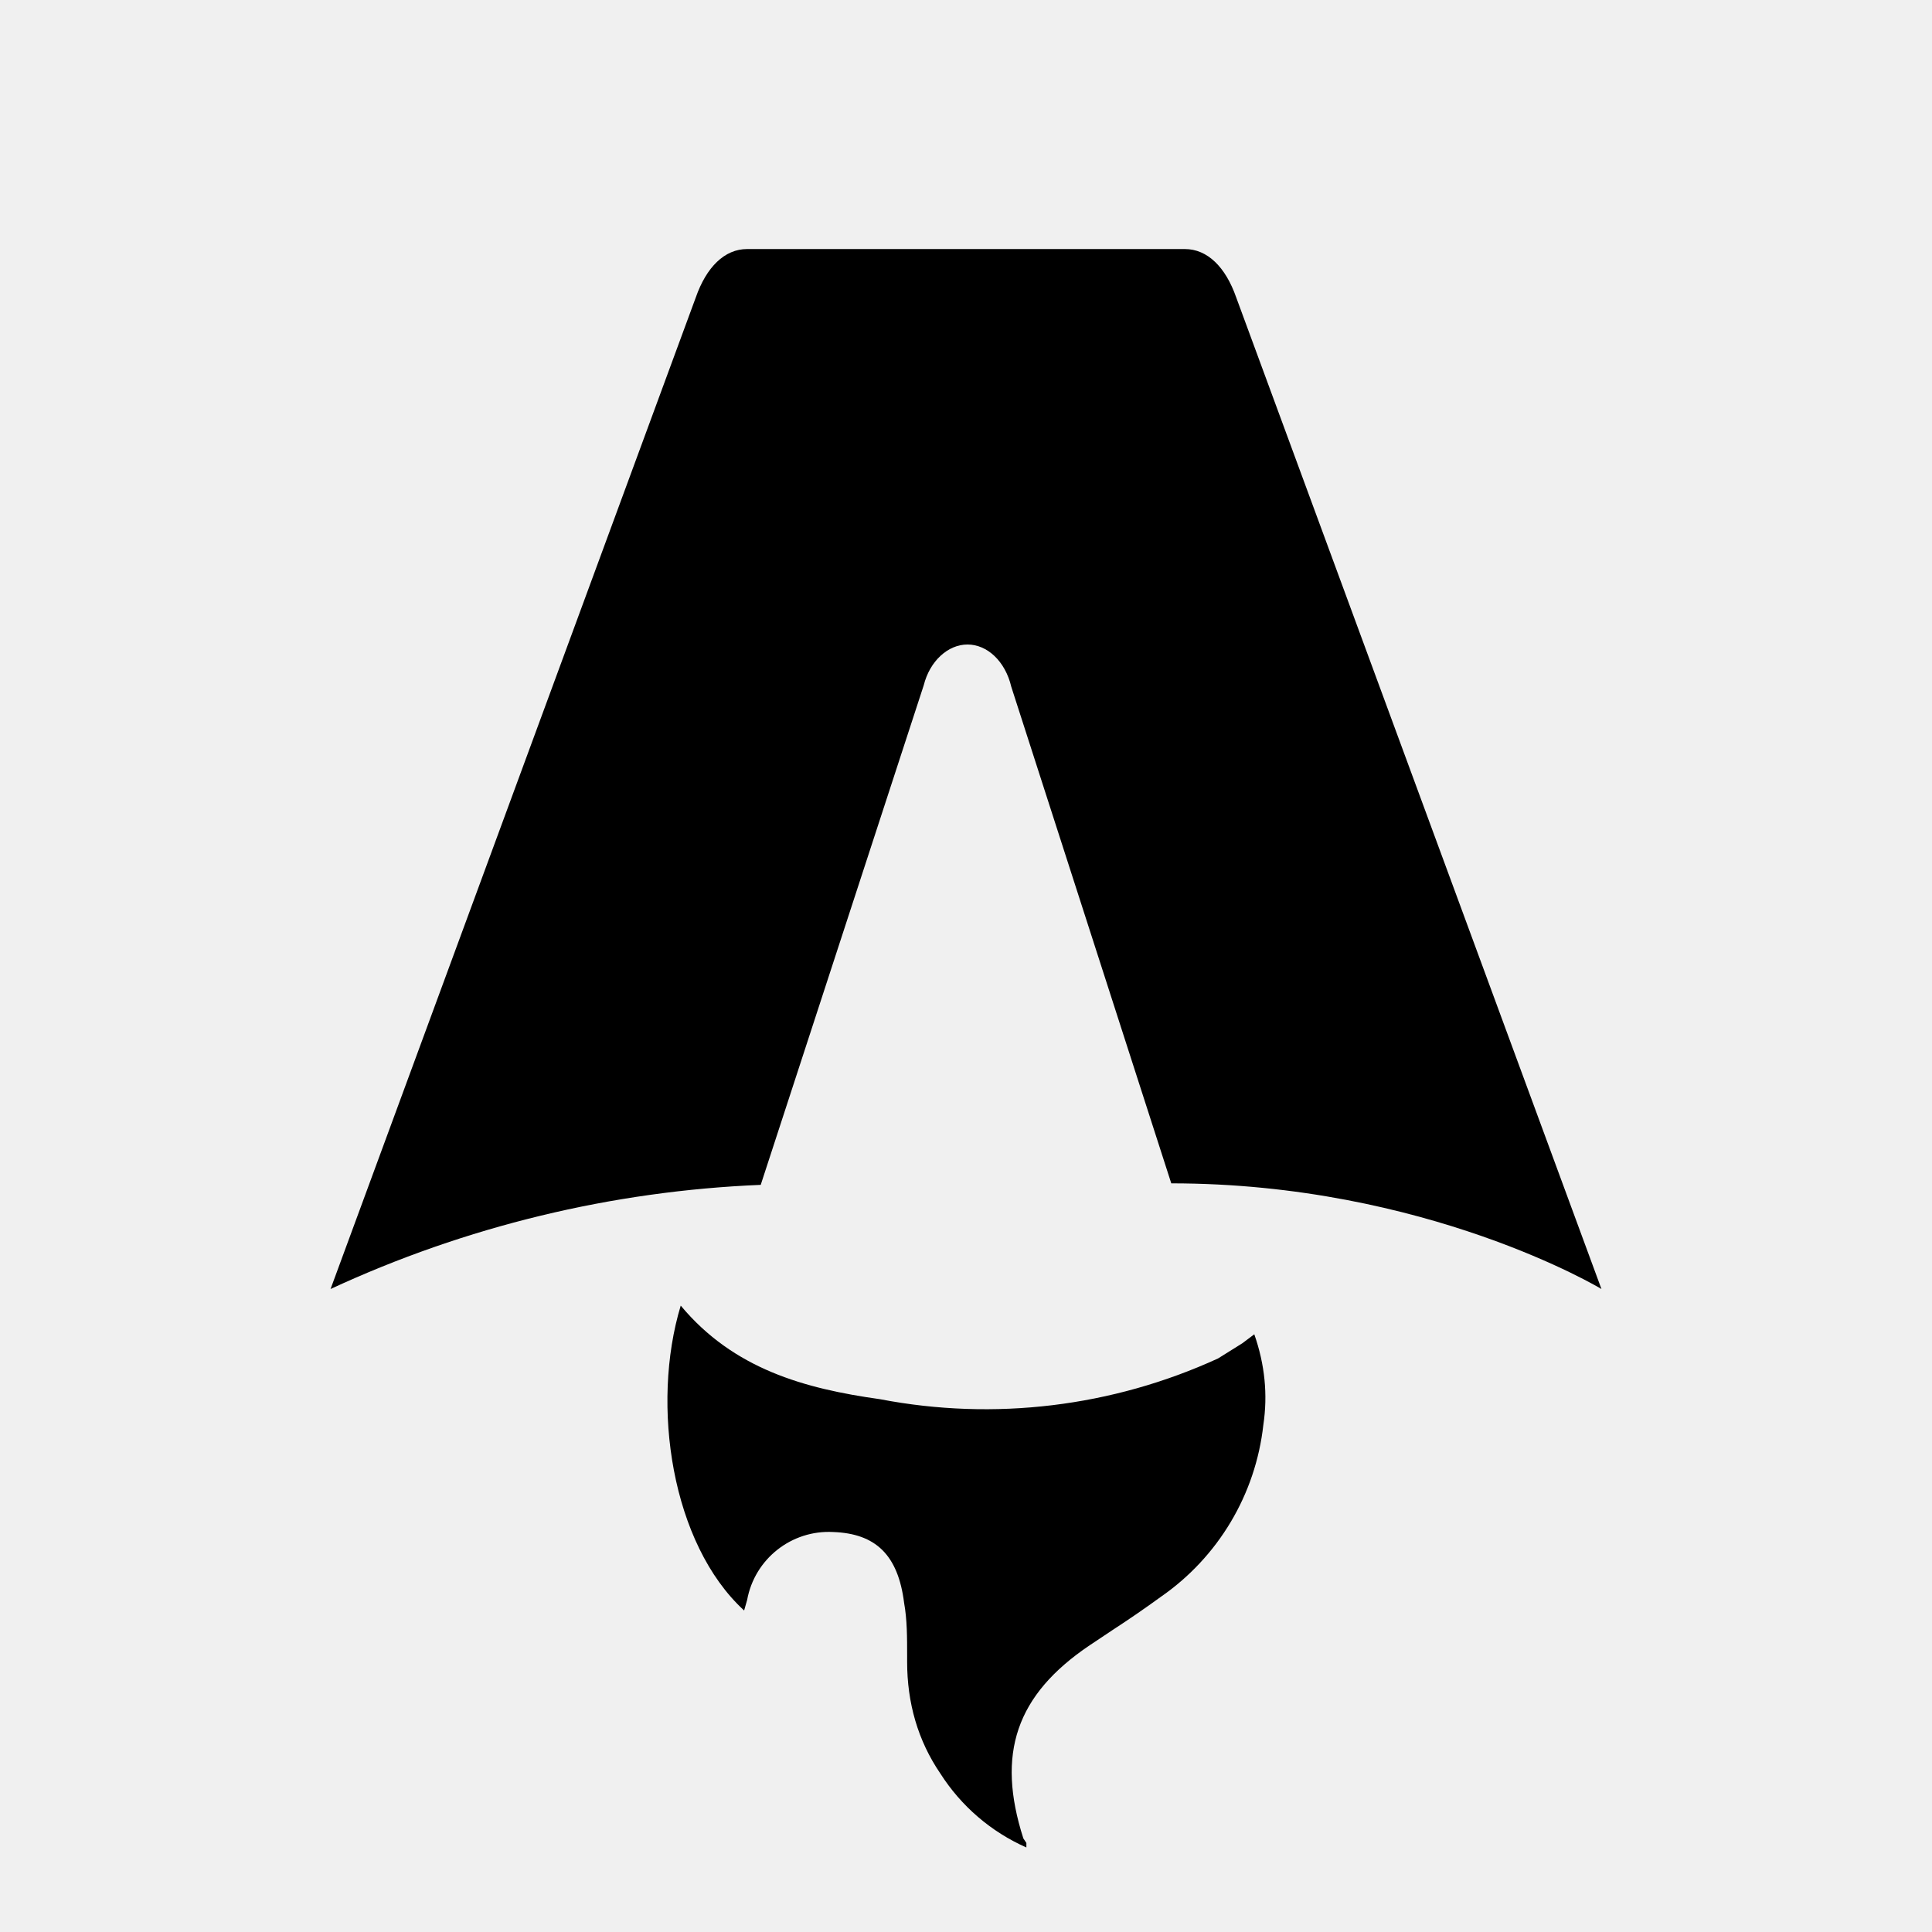
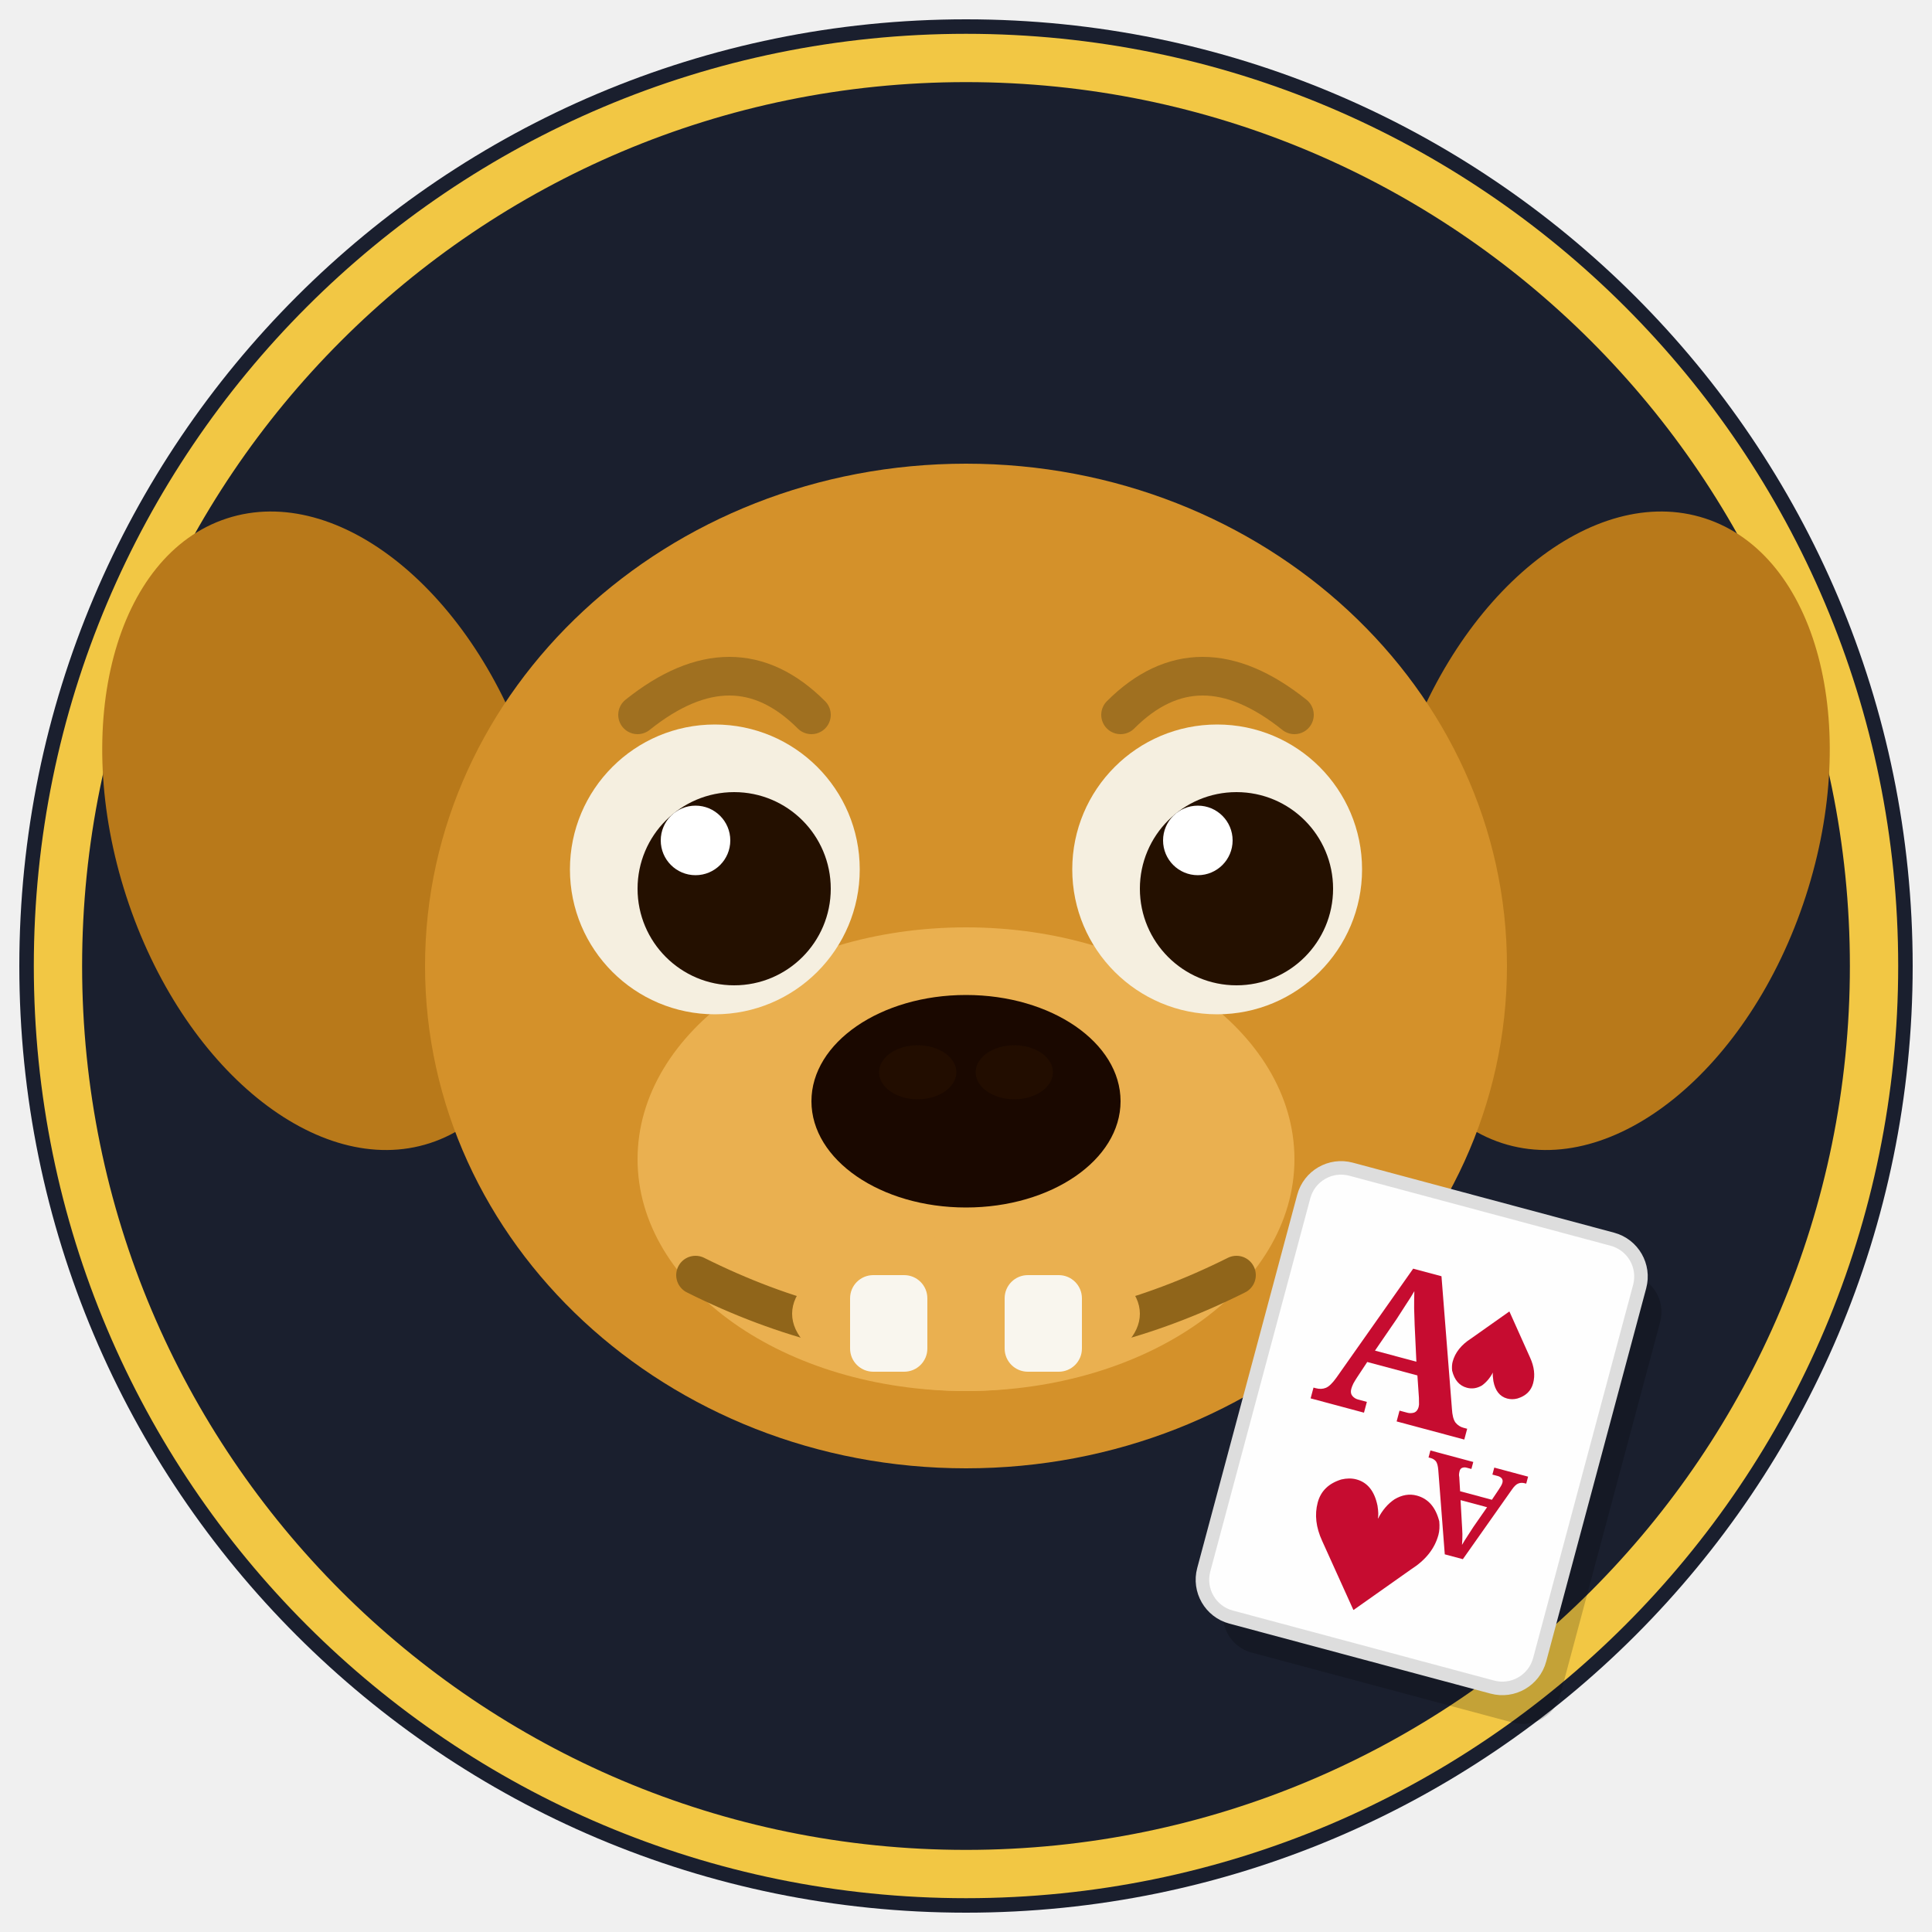
- <svg xmlns="http://www.w3.org/2000/svg" fill="none" viewBox="0 0 128 128">
-   <path d="M50.4 78.5a75.1 75.1 0 0 0-28.5 6.9l24.2-65.7c.7-2 1.9-3.2 3.4-3.2h29c1.5 0 2.7 1.2 3.4 3.2l24.2 65.7s-11.6-7-28.5-7L67 45.5c-.4-1.7-1.6-2.8-2.9-2.8-1.3 0-2.5 1.1-2.9 2.7L50.4 78.5Zm-1.1 28.2Zm-4.2-20.2c-2 6.6-.6 15.8 4.2 20.2a17.5 17.5 0 0 1 .2-.7 5.5 5.5 0 0 1 5.7-4.5c2.8.1 4.3 1.5 4.7 4.7.2 1.1.2 2.3.2 3.5v.4c0 2.7.7 5.2 2.2 7.4a13 13 0 0 0 5.7 4.9v-.3l-.2-.3c-1.8-5.6-.5-9.5 4.4-12.8l1.5-1a73 73 0 0 0 3.2-2.2 16 16 0 0 0 6.8-11.4c.3-2 .1-4-.6-6l-.8.6-1.6 1a37 37 0 0 1-22.4 2.7c-5-.7-9.7-2-13.2-6.2Z" />
-   <style>
-         path { fill: #000; }
-         @media (prefers-color-scheme: dark) {
-             path { fill: #FFF; }
-         }
-     </style>
+ <svg xmlns="http://www.w3.org/2000/svg" viewBox="0 0 100 100">
+   <circle cx="50" cy="50" r="49" fill="#1a1f2e" />
+   <circle cx="50" cy="50" r="47" fill="none" stroke="#F2C744" stroke-width="2.5" />
+   <ellipse cx="17" cy="43" rx="11" ry="17" fill="#B8791A" transform="rotate(-18 17 43)" />
+   <ellipse cx="83" cy="43" rx="11" ry="17" fill="#B8791A" transform="rotate(18 83 43)" />
+   <ellipse cx="50" cy="50" rx="28" ry="26" fill="#D4912A" />
+   <ellipse cx="50" cy="60" rx="17" ry="12" fill="#EAB050" />
+   <path d="M33 37 Q38 33 42 37" stroke="#A07020" fill="none" stroke-width="2" stroke-linecap="round" />
+   <path d="M58 37 Q62 33 67 37" stroke="#A07020" fill="none" stroke-width="2" stroke-linecap="round" />
+   <circle cx="37" cy="45" r="7.5" fill="#F5EFE0" />
+   <circle cx="63" cy="45" r="7.5" fill="#F5EFE0" />
+   <circle cx="38" cy="46" r="5" fill="#241000" />
+   <circle cx="64" cy="46" r="5" fill="#241000" />
+   <circle cx="36" cy="43.5" r="1.8" fill="white" />
+   <circle cx="62" cy="43.5" r="1.8" fill="white" />
+   <ellipse cx="50" cy="57" rx="8" ry="5.5" fill="#1A0800" />
+   <ellipse cx="47.5" cy="55.5" rx="2" ry="1.4" fill="#2D1400" opacity="0.4" />
+   <ellipse cx="52.5" cy="55.5" rx="2" ry="1.4" fill="#2D1400" opacity="0.4" />
+   <path d="M36 66 Q50 73 64 66" stroke="#90651A" fill="none" stroke-width="2" stroke-linecap="round" />
+   <ellipse cx="50" cy="68" rx="9" ry="4" fill="#EAB050" />
+   <rect x="44" y="66" width="4" height="5" rx="1.2" fill="#F9F6EE" />
+   <rect x="52" y="66" width="4" height="5" rx="1.2" fill="#F9F6EE" />
+   <g transform="translate(68, 60) rotate(15)">
+     <rect x="1.5" y="1.5" width="18" height="24" rx="2" fill="#00000030" />
+     <rect x="0" y="0" width="18" height="24" rx="2" fill="#FEFEFE" />
+     <rect x="0" y="0" width="18" height="24" rx="2" fill="none" stroke="#DDD" stroke-width="0.7" />
+     <text x="3" y="12" font-size="11" fill="#C60C30" font-family="Georgia,serif" font-weight="bold">A</text>
+     <text x="4" y="22" font-size="9" fill="#C60C30" font-family="serif">♥</text>
+     <g transform="translate(18,24) rotate(180)">
+       <text x="3" y="11" font-size="7" fill="#C60C30" font-family="Georgia,serif" font-weight="bold">A</text>
+       <text x="3.5" y="19" font-size="6" fill="#C60C30" font-family="serif">♥</text>
+     </g>
+   </g>
</svg>
